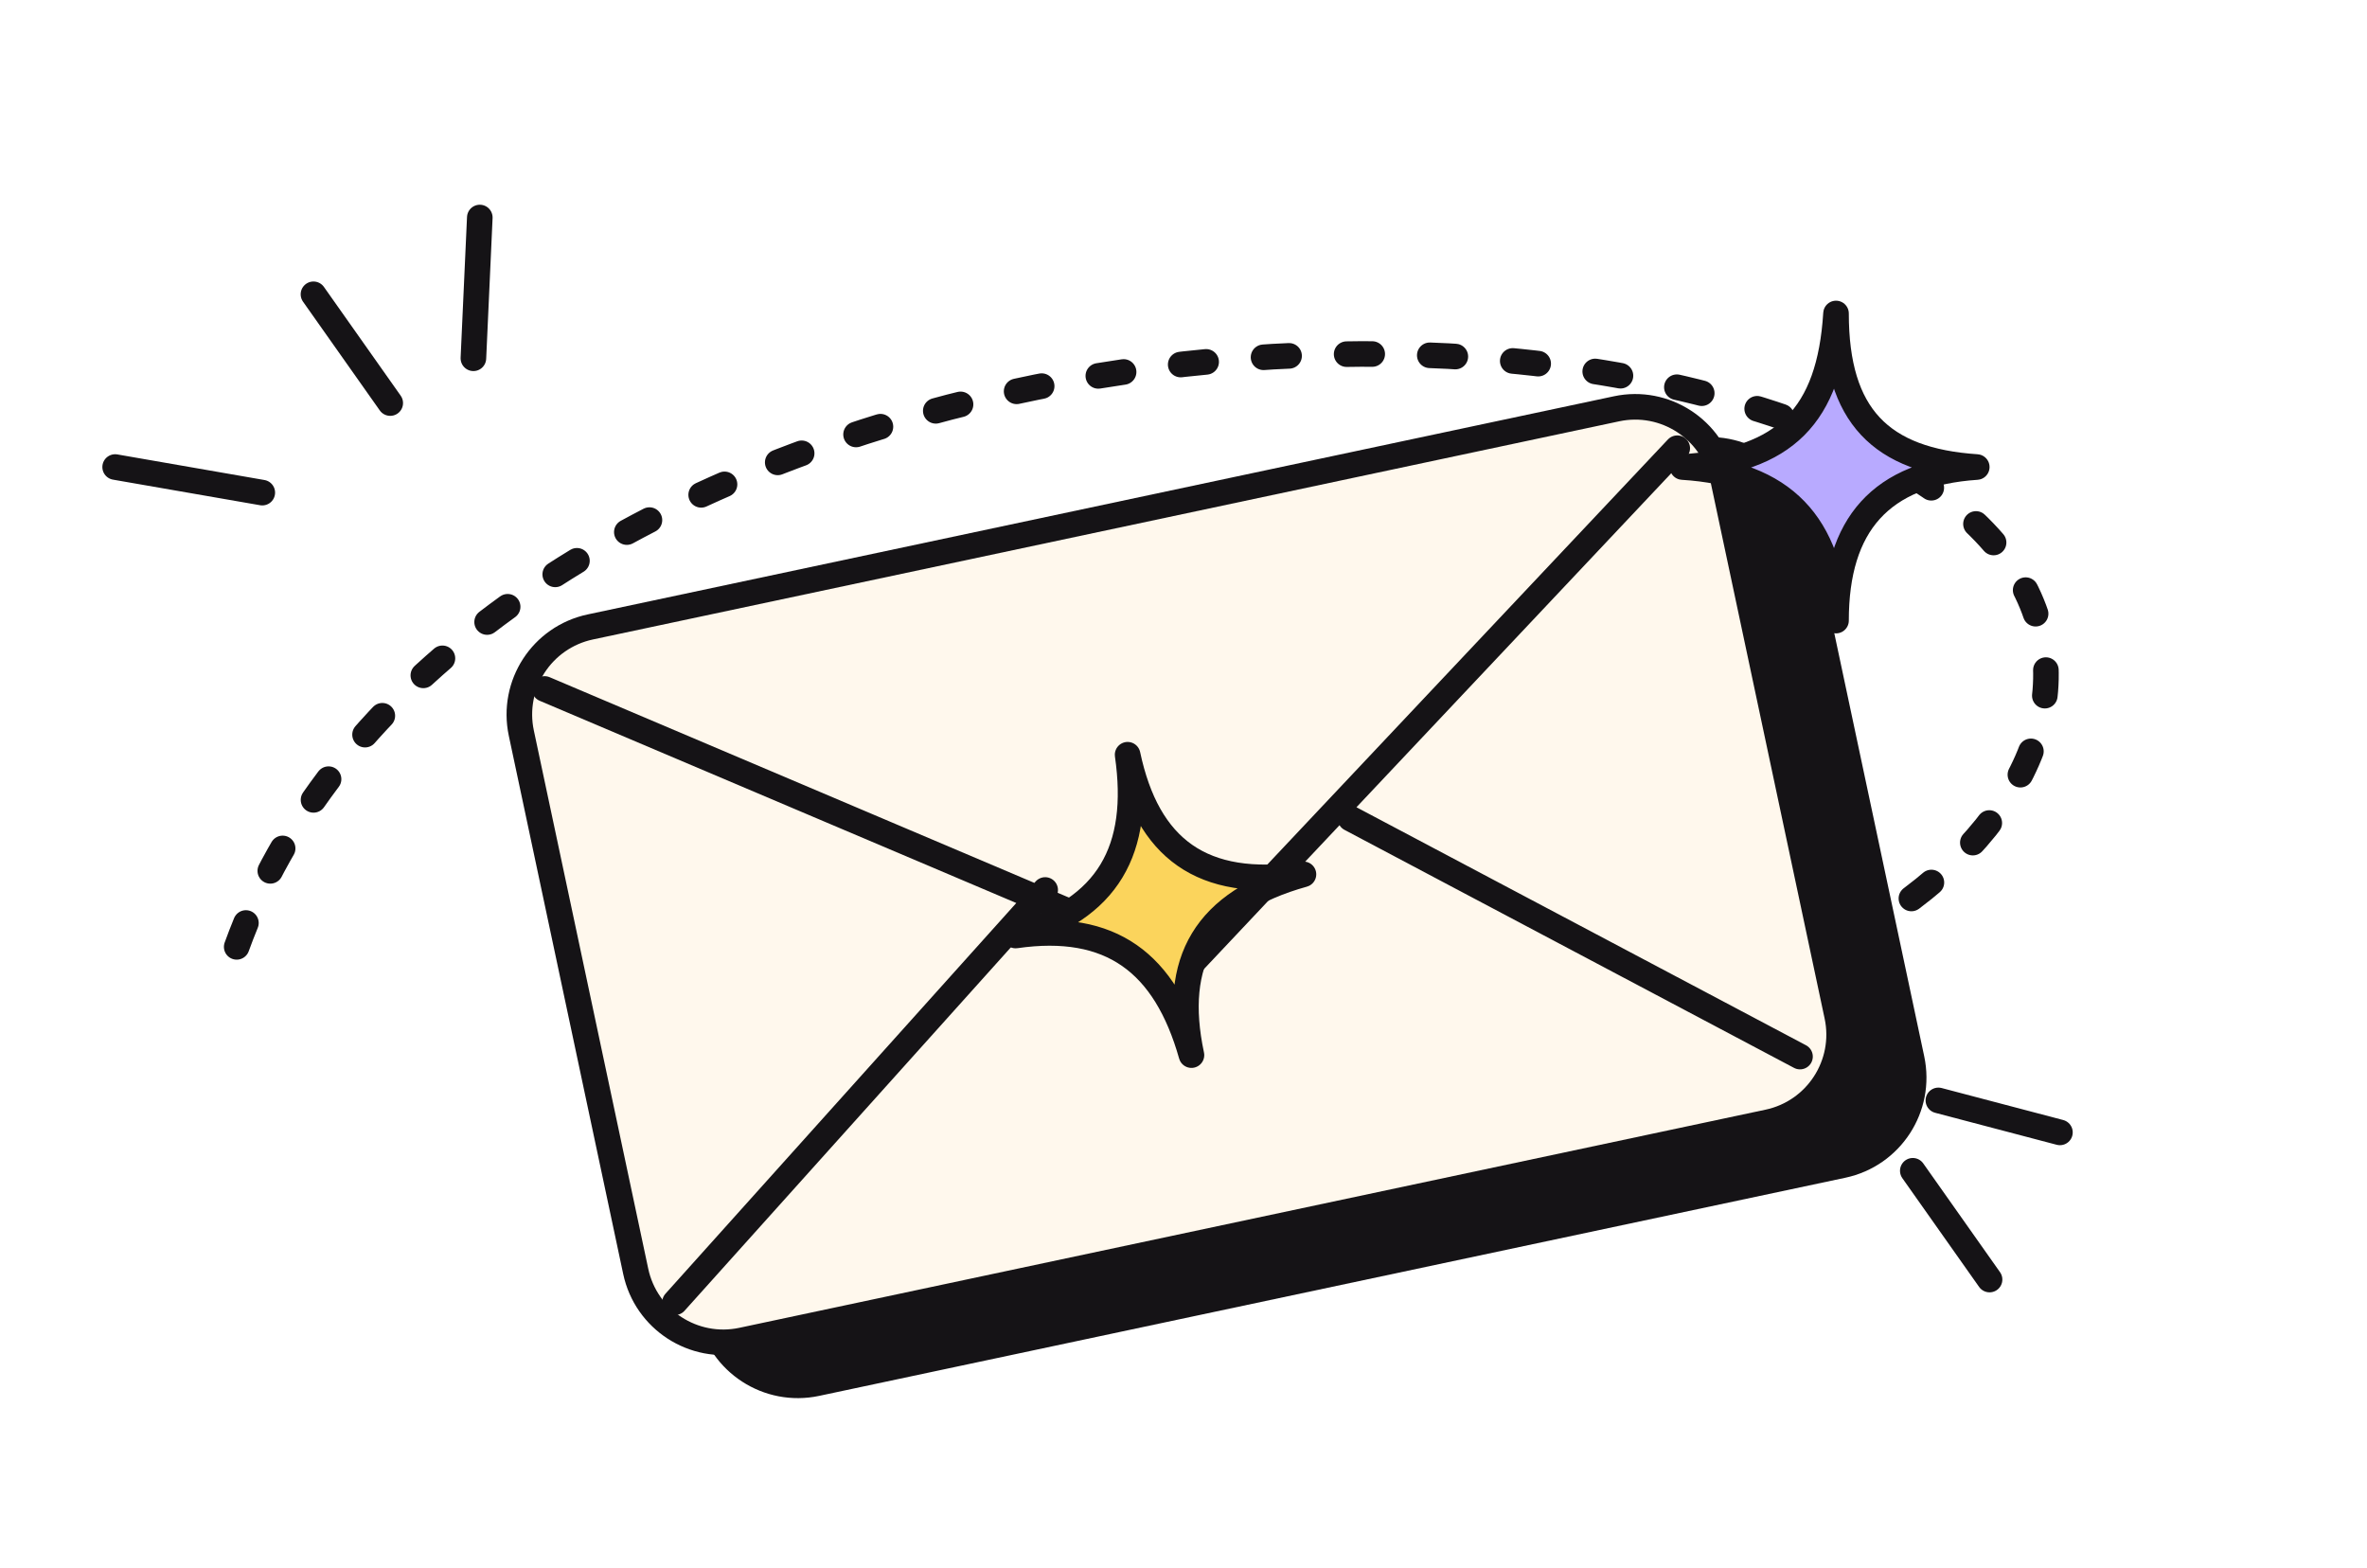
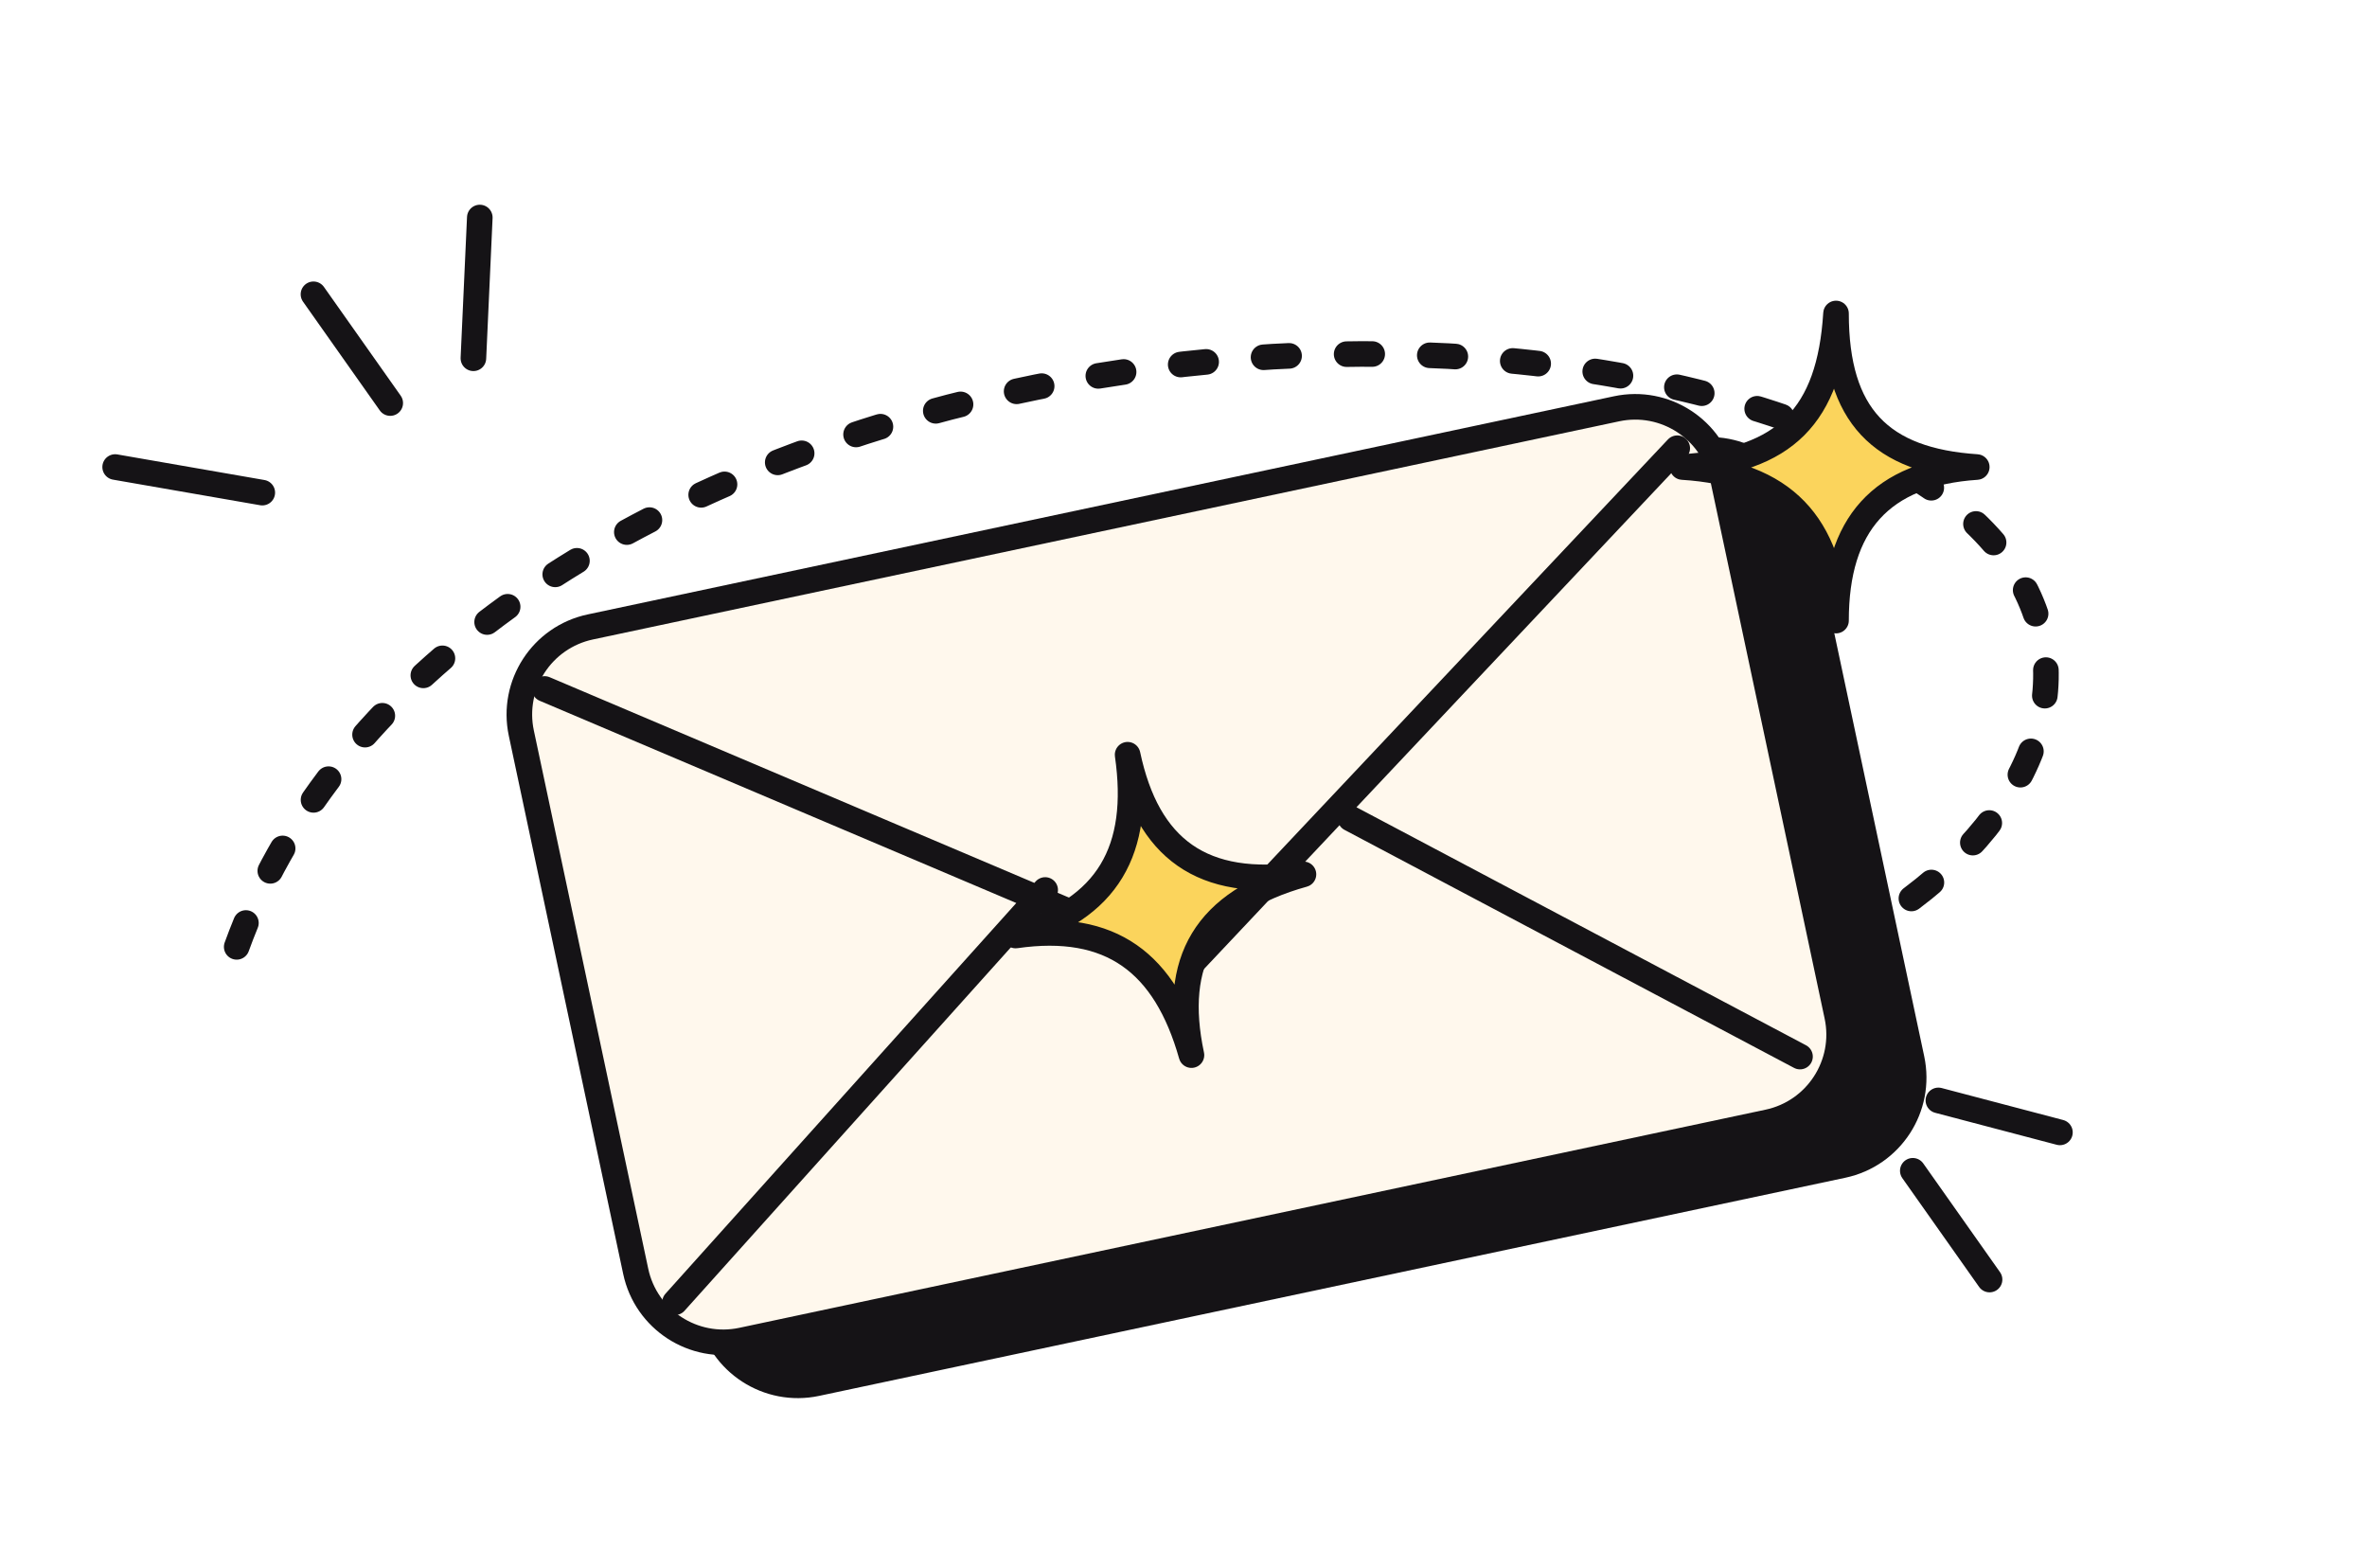
<svg xmlns="http://www.w3.org/2000/svg" viewBox="0 0 370 245" fill="none" stroke="#151316" stroke-width="4" stroke-linecap="round" stroke-linejoin="round">
  <path d="M37 148c29-80 163-111 244-82 71 25 35 85-31 93" stroke-dasharray="4 9" />
  <g transform="rotate(-12 187 130)">
    <rect x="97" y="88" width="192" height="114" rx="14" fill="#151316" />
    <rect x="87" y="79" width="192" height="114" rx="14" fill="#fff8ed" />
    <path d="m92 87 90 63 91-63M92 185l70-51m49-1 61 51" />
    <path d="M179 116c0 15 7 23 23 24-16 1-23 9-23 24-1-15-8-23-23-24 15-1 22-9 23-24Z" fill="#fbd45c" />
  </g>
-   <path d="M287 49c0 16 7 23 22 24-15 1-22 9-22 24-1-15-8-23-24-24 16-1 23-8 24-24Z" fill="#b8aaff" />
+   <path d="M287 49c0 16 7 23 22 24-15 1-22 9-22 24-1-15-8-23-24-24 16-1 23-8 24-24Z" fill="#fbd45c" />
  <path d="M61 63l-12-17m25 10 1-22M41 77l-23-4m285 99 19 5m-23 6 12 17" />
</svg>
